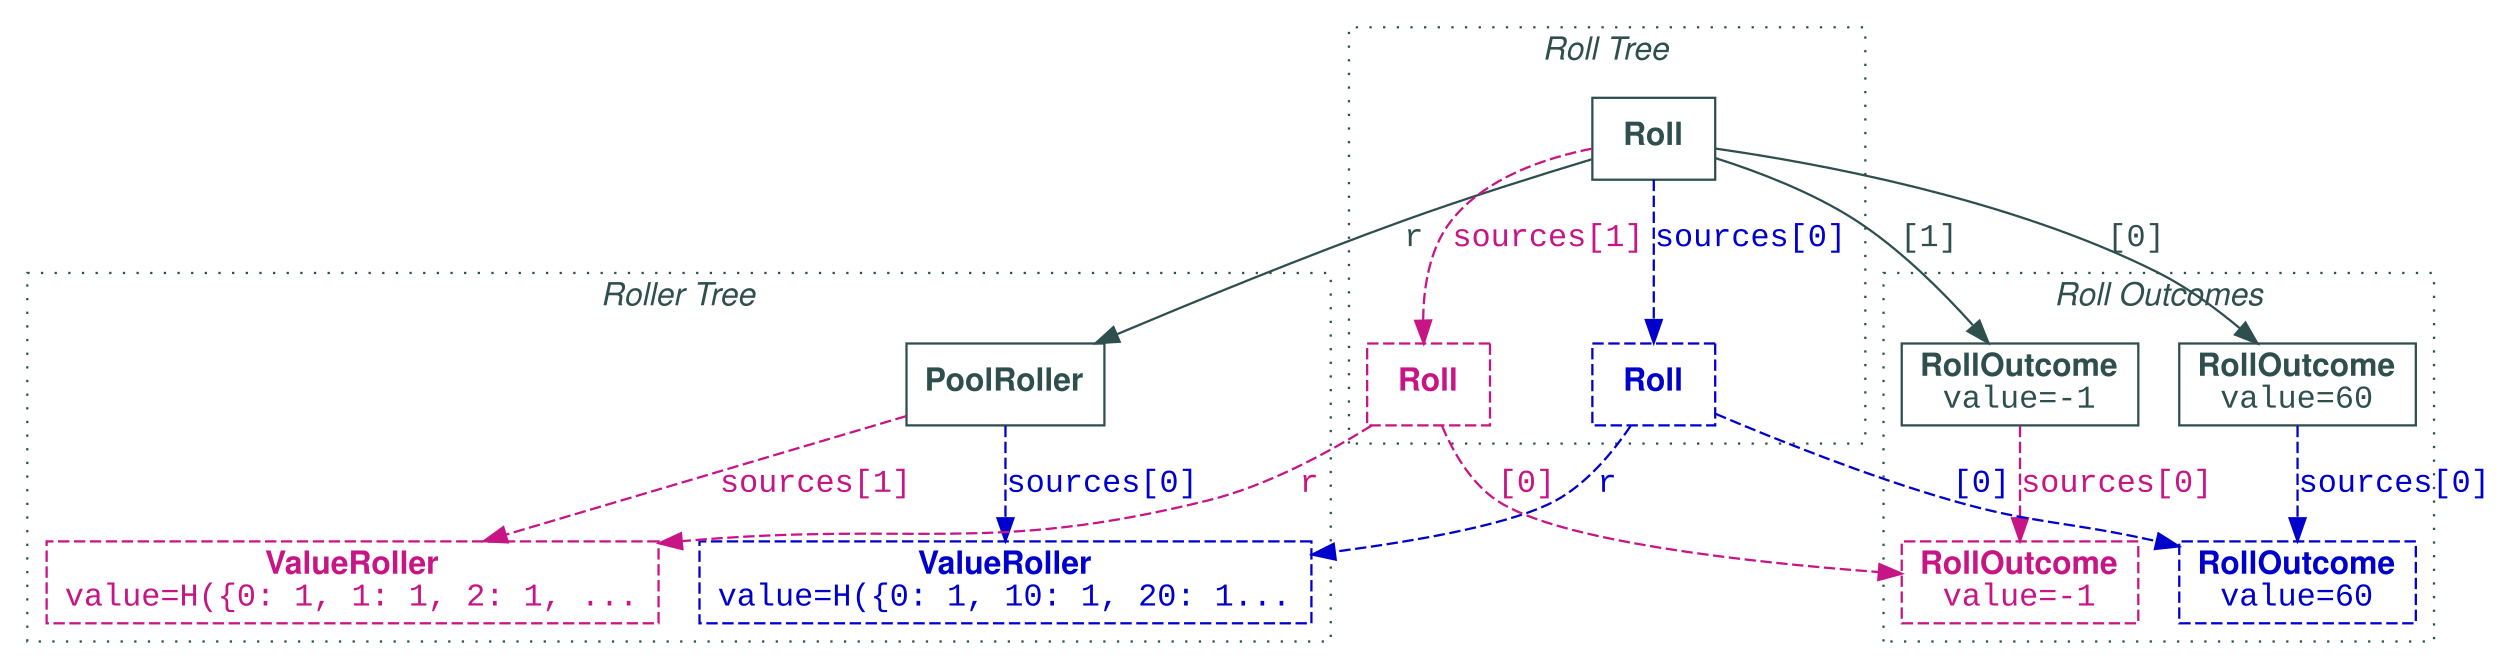
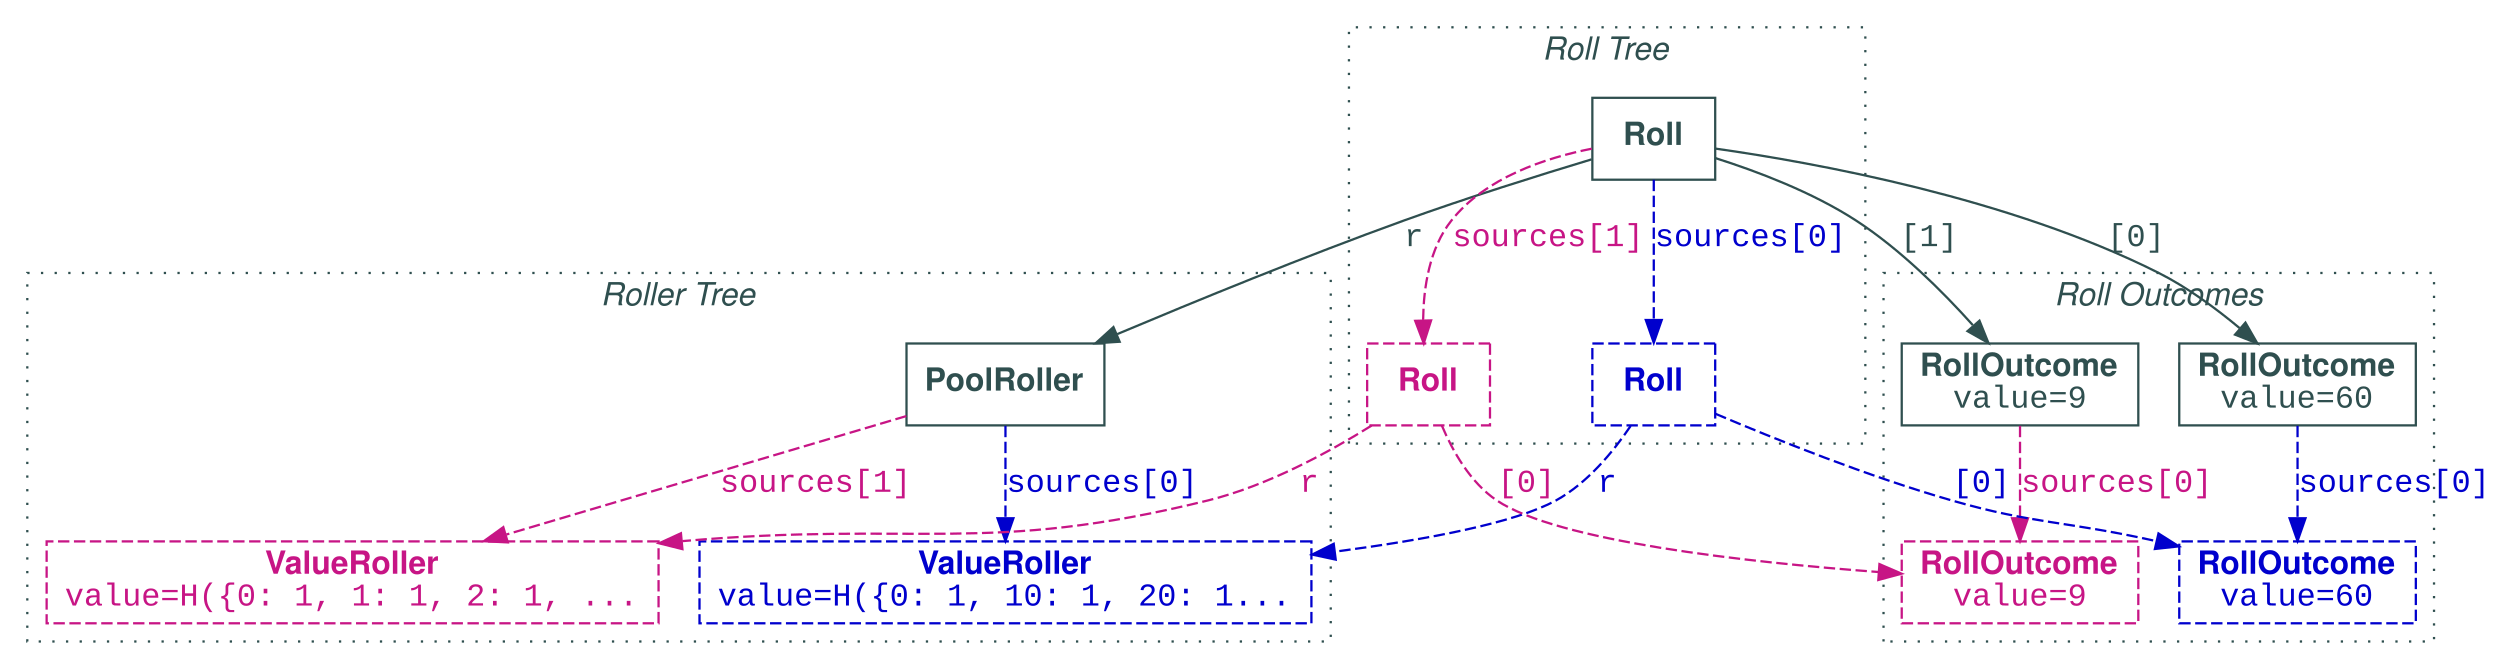
<svg xmlns="http://www.w3.org/2000/svg" width="1099pt" height="294pt" viewBox="0.00 0.00 1099.00 294.00">
  <g id="graph0" class="graph" transform="scale(1 1) rotate(0) translate(4 290)">
+     <g id="clust1" class="cluster">
+       <polygon fill="transparent" stroke="DarkSlateGray" stroke-dasharray="1,5" points="589,-95 589,-278 816,-278 816,-95 589,-95" />
+       <text text-anchor="start" x="674" y="-263.8" font-family="Helvetica,sans-Serif" font-style="italic" font-size="14.00" fill="DarkSlateGray">Roll Tree</text>
+     </g>
    <g id="clust2" class="cluster">
      <polygon fill="transparent" stroke="DarkSlateGray" stroke-dasharray="1,5" points="8,-8 8,-170 581,-170 581,-8 8,-8" />
      <text text-anchor="start" x="260" y="-155.8" font-family="Helvetica,sans-Serif" font-style="italic" font-size="14.00" fill="DarkSlateGray">Roller Tree</text>
    </g>
    <g id="clust3" class="cluster">
      <polygon fill="transparent" stroke="DarkSlateGray" stroke-dasharray="1,5" points="824,-8 824,-170 1066,-170 1066,-8 824,-8" />
      <text text-anchor="start" x="899" y="-155.8" font-family="Helvetica,sans-Serif" font-style="italic" font-size="14.00" fill="DarkSlateGray">Roll Outcomes</text>
-     </g>
-     <g id="clust1" class="cluster">
-       <polygon fill="transparent" stroke="DarkSlateGray" stroke-dasharray="1,5" points="589,-95 589,-278 816,-278 816,-95 589,-95" />
-       <text text-anchor="start" x="674" y="-263.8" font-family="Helvetica,sans-Serif" font-style="italic" font-size="14.00" fill="DarkSlateGray">Roll Tree</text>
    </g>
    <g id="node1" class="node">
      <polygon fill="none" stroke="DarkSlateGray" points="750,-247 696,-247 696,-211 750,-211 750,-247" />
      <text text-anchor="start" x="709.5" y="-226.3" font-family="Helvetica,sans-Serif" font-weight="bold" font-size="14.00" fill="DarkSlateGray">Roll</text>
    </g>
    <g id="node2" class="node">
      <polygon fill="none" stroke="DarkSlateGray" points="481.5,-139 394.5,-139 394.5,-103 481.5,-103 481.5,-139" />
      <text text-anchor="start" x="402.5" y="-118.3" font-family="Helvetica,sans-Serif" font-weight="bold" font-size="14.00" fill="DarkSlateGray">PoolRoller</text>
    </g>
    <g id="edge1" class="edge">
      <path fill="none" stroke="DarkSlateGray" d="M695.68,-219.95C673.3,-213.2 640.89,-203.08 613,-193 570.02,-177.47 521.96,-157.8 487.09,-143.11" />
      <polygon fill="DarkSlateGray" stroke="DarkSlateGray" points="488.2,-139.77 477.63,-139.1 485.47,-146.22 488.2,-139.77" />
      <text text-anchor="middle" x="617.5" y="-181.8" font-family="Courier New" font-size="14.00" fill="DarkSlateGray">r</text>
    </g>
    <g id="node3" class="node">
      <polygon fill="none" stroke="DarkSlateGray" points="1058,-139 954,-139 954,-103 1058,-103 1058,-139" />
      <text text-anchor="start" x="962" y="-124.8" font-family="Helvetica,sans-Serif" font-weight="bold" font-size="14.00" fill="DarkSlateGray">RollOutcome</text>
      <text text-anchor="start" x="972" y="-110.8" font-family="Courier New" font-size="14.00" fill="DarkSlateGray">value=60</text>
    </g>
    <g id="edge2" class="edge">
      <path fill="none" stroke="DarkSlateGray" d="M750.27,-224.65C793.5,-218.52 879.55,-203 945,-170 957.63,-163.63 970.15,-154.42 980.54,-145.76" />
      <polygon fill="DarkSlateGray" stroke="DarkSlateGray" points="983.09,-148.19 988.37,-139.01 978.51,-142.89 983.09,-148.19" />
      <text text-anchor="middle" x="935" y="-181.8" font-family="Courier New" font-size="14.00" fill="DarkSlateGray">[0]</text>
    </g>
    <g id="node4" class="node">
      <polygon fill="none" stroke="DarkSlateGray" points="936,-139 832,-139 832,-103 936,-103 936,-139" />
      <text text-anchor="start" x="840" y="-124.8" font-family="Helvetica,sans-Serif" font-weight="bold" font-size="14.00" fill="DarkSlateGray">RollOutcome</text>
-       <text text-anchor="start" x="850" y="-110.8" font-family="Courier New" font-size="14.00" fill="DarkSlateGray">value=-1</text>
+       <text text-anchor="start" x="854.5" y="-110.8" font-family="Courier New" font-size="14.00" fill="DarkSlateGray">value=9</text>
    </g>
    <g id="edge3" class="edge">
      <path fill="none" stroke="DarkSlateGray" d="M750.05,-220.51C768.43,-214.69 792.79,-205.49 812,-193 831.37,-180.4 849.86,-161.99 863.25,-147.07" />
      <polygon fill="DarkSlateGray" stroke="DarkSlateGray" points="866.18,-149.03 870.13,-139.2 860.91,-144.42 866.18,-149.03" />
      <text text-anchor="middle" x="844" y="-181.8" font-family="Courier New" font-size="14.00" fill="DarkSlateGray">[1]</text>
    </g>
    <g id="node5" class="node">
      <polygon fill="none" stroke="MediumBlue" stroke-dasharray="5,2" points="750,-139 696,-139 696,-103 750,-103 750,-139" />
      <text text-anchor="start" x="709.5" y="-118.3" font-family="Helvetica,sans-Serif" font-weight="bold" font-size="14.00" fill="MediumBlue">Roll</text>
    </g>
    <g id="edge8" class="edge">
      <path fill="none" stroke="MediumBlue" stroke-dasharray="5,2" d="M723,-210.97C723,-194.38 723,-168.88 723,-149.43" />
      <polygon fill="MediumBlue" stroke="MediumBlue" points="726.5,-149.34 723,-139.34 719.5,-149.34 726.5,-149.34" />
      <text text-anchor="middle" x="765.5" y="-181.8" font-family="Courier New" font-size="14.00" fill="MediumBlue">sources[0]</text>
    </g>
    <g id="node8" class="node">
      <polygon fill="none" stroke="MediumVioletRed" stroke-dasharray="5,2" points="651,-139 597,-139 597,-103 651,-103 651,-139" />
      <text text-anchor="start" x="610.5" y="-118.3" font-family="Helvetica,sans-Serif" font-weight="bold" font-size="14.00" fill="MediumVioletRed">Roll</text>
    </g>
    <g id="edge9" class="edge">
      <path fill="none" stroke="MediumVioletRed" stroke-dasharray="5,2" d="M695.72,-224.63C675.48,-220.62 648.91,-211.9 634,-193 624.41,-180.85 621.78,-163.76 621.61,-149.39" />
      <polygon fill="MediumVioletRed" stroke="MediumVioletRed" points="625.11,-149.15 621.88,-139.06 618.12,-148.96 625.11,-149.15" />
      <text text-anchor="middle" x="676.5" y="-181.8" font-family="Courier New" font-size="14.00" fill="MediumVioletRed">sources[1]</text>
    </g>
    <g id="node6" class="node">
      <polygon fill="none" stroke="MediumBlue" stroke-dasharray="5,2" points="572.5,-52 303.5,-52 303.5,-16 572.5,-16 572.5,-52" />
      <text text-anchor="start" x="399.5" y="-37.8" font-family="Helvetica,sans-Serif" font-weight="bold" font-size="14.00" fill="MediumBlue">ValueRoller</text>
      <text text-anchor="start" x="311.5" y="-23.8" font-family="Courier New" font-size="14.00" fill="MediumBlue">value=H({0: 1, 10: 1, 20: 1...</text>
    </g>
    <g id="edge10" class="edge">
      <path fill="none" stroke="MediumBlue" stroke-dasharray="5,2" d="M438,-102.8C438,-91.16 438,-75.55 438,-62.24" />
      <polygon fill="MediumBlue" stroke="MediumBlue" points="441.5,-62.18 438,-52.18 434.5,-62.18 441.5,-62.18" />
      <text text-anchor="middle" x="480.5" y="-73.8" font-family="Courier New" font-size="14.00" fill="MediumBlue">sources[0]</text>
    </g>
    <g id="node9" class="node">
      <polygon fill="none" stroke="MediumVioletRed" stroke-dasharray="5,2" points="285.5,-52 16.5,-52 16.5,-16 285.5,-16 285.5,-52" />
      <text text-anchor="start" x="112.5" y="-37.8" font-family="Helvetica,sans-Serif" font-weight="bold" font-size="14.00" fill="MediumVioletRed">ValueRoller</text>
      <text text-anchor="start" x="24.5" y="-23.8" font-family="Courier New" font-size="14.00" fill="MediumVioletRed">value=H({0: 1, 1: 1, 2: 1, ...</text>
    </g>
    <g id="edge11" class="edge">
      <path fill="none" stroke="MediumVioletRed" stroke-dasharray="5,2" d="M394.41,-107.09C347.69,-93.25 272.91,-71.11 218.56,-55.01" />
      <polygon fill="MediumVioletRed" stroke="MediumVioletRed" points="219.24,-51.56 208.66,-52.08 217.25,-58.27 219.24,-51.56" />
      <text text-anchor="middle" x="354.5" y="-73.8" font-family="Courier New" font-size="14.00" fill="MediumVioletRed">sources[1]</text>
    </g>
    <g id="node7" class="node">
      <polygon fill="none" stroke="MediumBlue" stroke-dasharray="5,2" points="1058,-52 954,-52 954,-16 1058,-16 1058,-52" />
      <text text-anchor="start" x="962" y="-37.8" font-family="Helvetica,sans-Serif" font-weight="bold" font-size="14.00" fill="MediumBlue">RollOutcome</text>
      <text text-anchor="start" x="972" y="-23.8" font-family="Courier New" font-size="14.00" fill="MediumBlue">value=60</text>
    </g>
    <g id="edge12" class="edge">
      <path fill="none" stroke="MediumBlue" stroke-dasharray="5,2" d="M1006,-102.8C1006,-91.16 1006,-75.55 1006,-62.24" />
      <polygon fill="MediumBlue" stroke="MediumBlue" points="1009.5,-62.18 1006,-52.18 1002.5,-62.18 1009.5,-62.18" />
      <text text-anchor="middle" x="1048.5" y="-73.8" font-family="Courier New" font-size="14.00" fill="MediumBlue">sources[0]</text>
    </g>
    <g id="node10" class="node">
      <polygon fill="none" stroke="MediumVioletRed" stroke-dasharray="5,2" points="936,-52 832,-52 832,-16 936,-16 936,-52" />
      <text text-anchor="start" x="840" y="-37.8" font-family="Helvetica,sans-Serif" font-weight="bold" font-size="14.00" fill="MediumVioletRed">RollOutcome</text>
-       <text text-anchor="start" x="850" y="-23.8" font-family="Courier New" font-size="14.00" fill="MediumVioletRed">value=-1</text>
+       <text text-anchor="start" x="854.5" y="-23.8" font-family="Courier New" font-size="14.00" fill="MediumVioletRed">value=9</text>
    </g>
    <g id="edge13" class="edge">
      <path fill="none" stroke="MediumVioletRed" stroke-dasharray="5,2" d="M884,-102.8C884,-91.16 884,-75.55 884,-62.24" />
      <polygon fill="MediumVioletRed" stroke="MediumVioletRed" points="887.5,-62.18 884,-52.18 880.5,-62.18 887.5,-62.18" />
      <text text-anchor="middle" x="926.5" y="-73.8" font-family="Courier New" font-size="14.00" fill="MediumVioletRed">sources[0]</text>
    </g>
    <g id="edge4" class="edge">
      <path fill="none" stroke="MediumBlue" stroke-dasharray="5,2" d="M712.84,-102.77C705.26,-91.54 693.85,-77.6 680,-70 662.21,-60.23 623.95,-52.88 582.99,-47.5" />
      <polygon fill="MediumBlue" stroke="MediumBlue" points="583.18,-43.99 572.82,-46.21 582.3,-50.94 583.18,-43.99" />
      <text text-anchor="middle" x="702.5" y="-73.8" font-family="Courier New" font-size="14.00" fill="MediumBlue">r</text>
    </g>
    <g id="edge5" class="edge">
      <path fill="none" stroke="MediumBlue" stroke-dasharray="5,2" d="M750.14,-108.09C776.32,-96.97 817.27,-80.56 854,-70 890.84,-59.41 903.17,-61.2 944.04,-52.09" />
      <polygon fill="MediumBlue" stroke="MediumBlue" points="944.87,-55.49 953.82,-49.82 943.29,-48.67 944.87,-55.49" />
      <text text-anchor="middle" x="867" y="-73.8" font-family="Courier New" font-size="14.00" fill="MediumBlue">[0]</text>
    </g>
    <g id="edge6" class="edge">
      <path fill="none" stroke="MediumVioletRed" stroke-dasharray="5,2" d="M598.96,-102.92C580.11,-91.13 553.12,-76.45 527,-70 429.31,-45.88 399.24,-61.11 295.94,-52.12" />
      <polygon fill="MediumVioletRed" stroke="MediumVioletRed" points="295.99,-48.61 285.71,-51.17 295.34,-55.58 295.99,-48.61" />
      <text text-anchor="middle" x="571.5" y="-73.8" font-family="Courier New" font-size="14.00" fill="MediumVioletRed">r</text>
    </g>
    <g id="edge7" class="edge">
      <path fill="none" stroke="MediumVioletRed" stroke-dasharray="5,2" d="M629.85,-102.88C634.59,-91.7 642.4,-77.78 654,-70 680.7,-52.09 763.13,-42.92 821.66,-38.55" />
      <polygon fill="MediumVioletRed" stroke="MediumVioletRed" points="822.2,-42.02 831.93,-37.81 821.7,-35.04 822.2,-42.02" />
      <text text-anchor="middle" x="667" y="-73.8" font-family="Courier New" font-size="14.00" fill="MediumVioletRed">[0]</text>
    </g>
  </g>
</svg>
